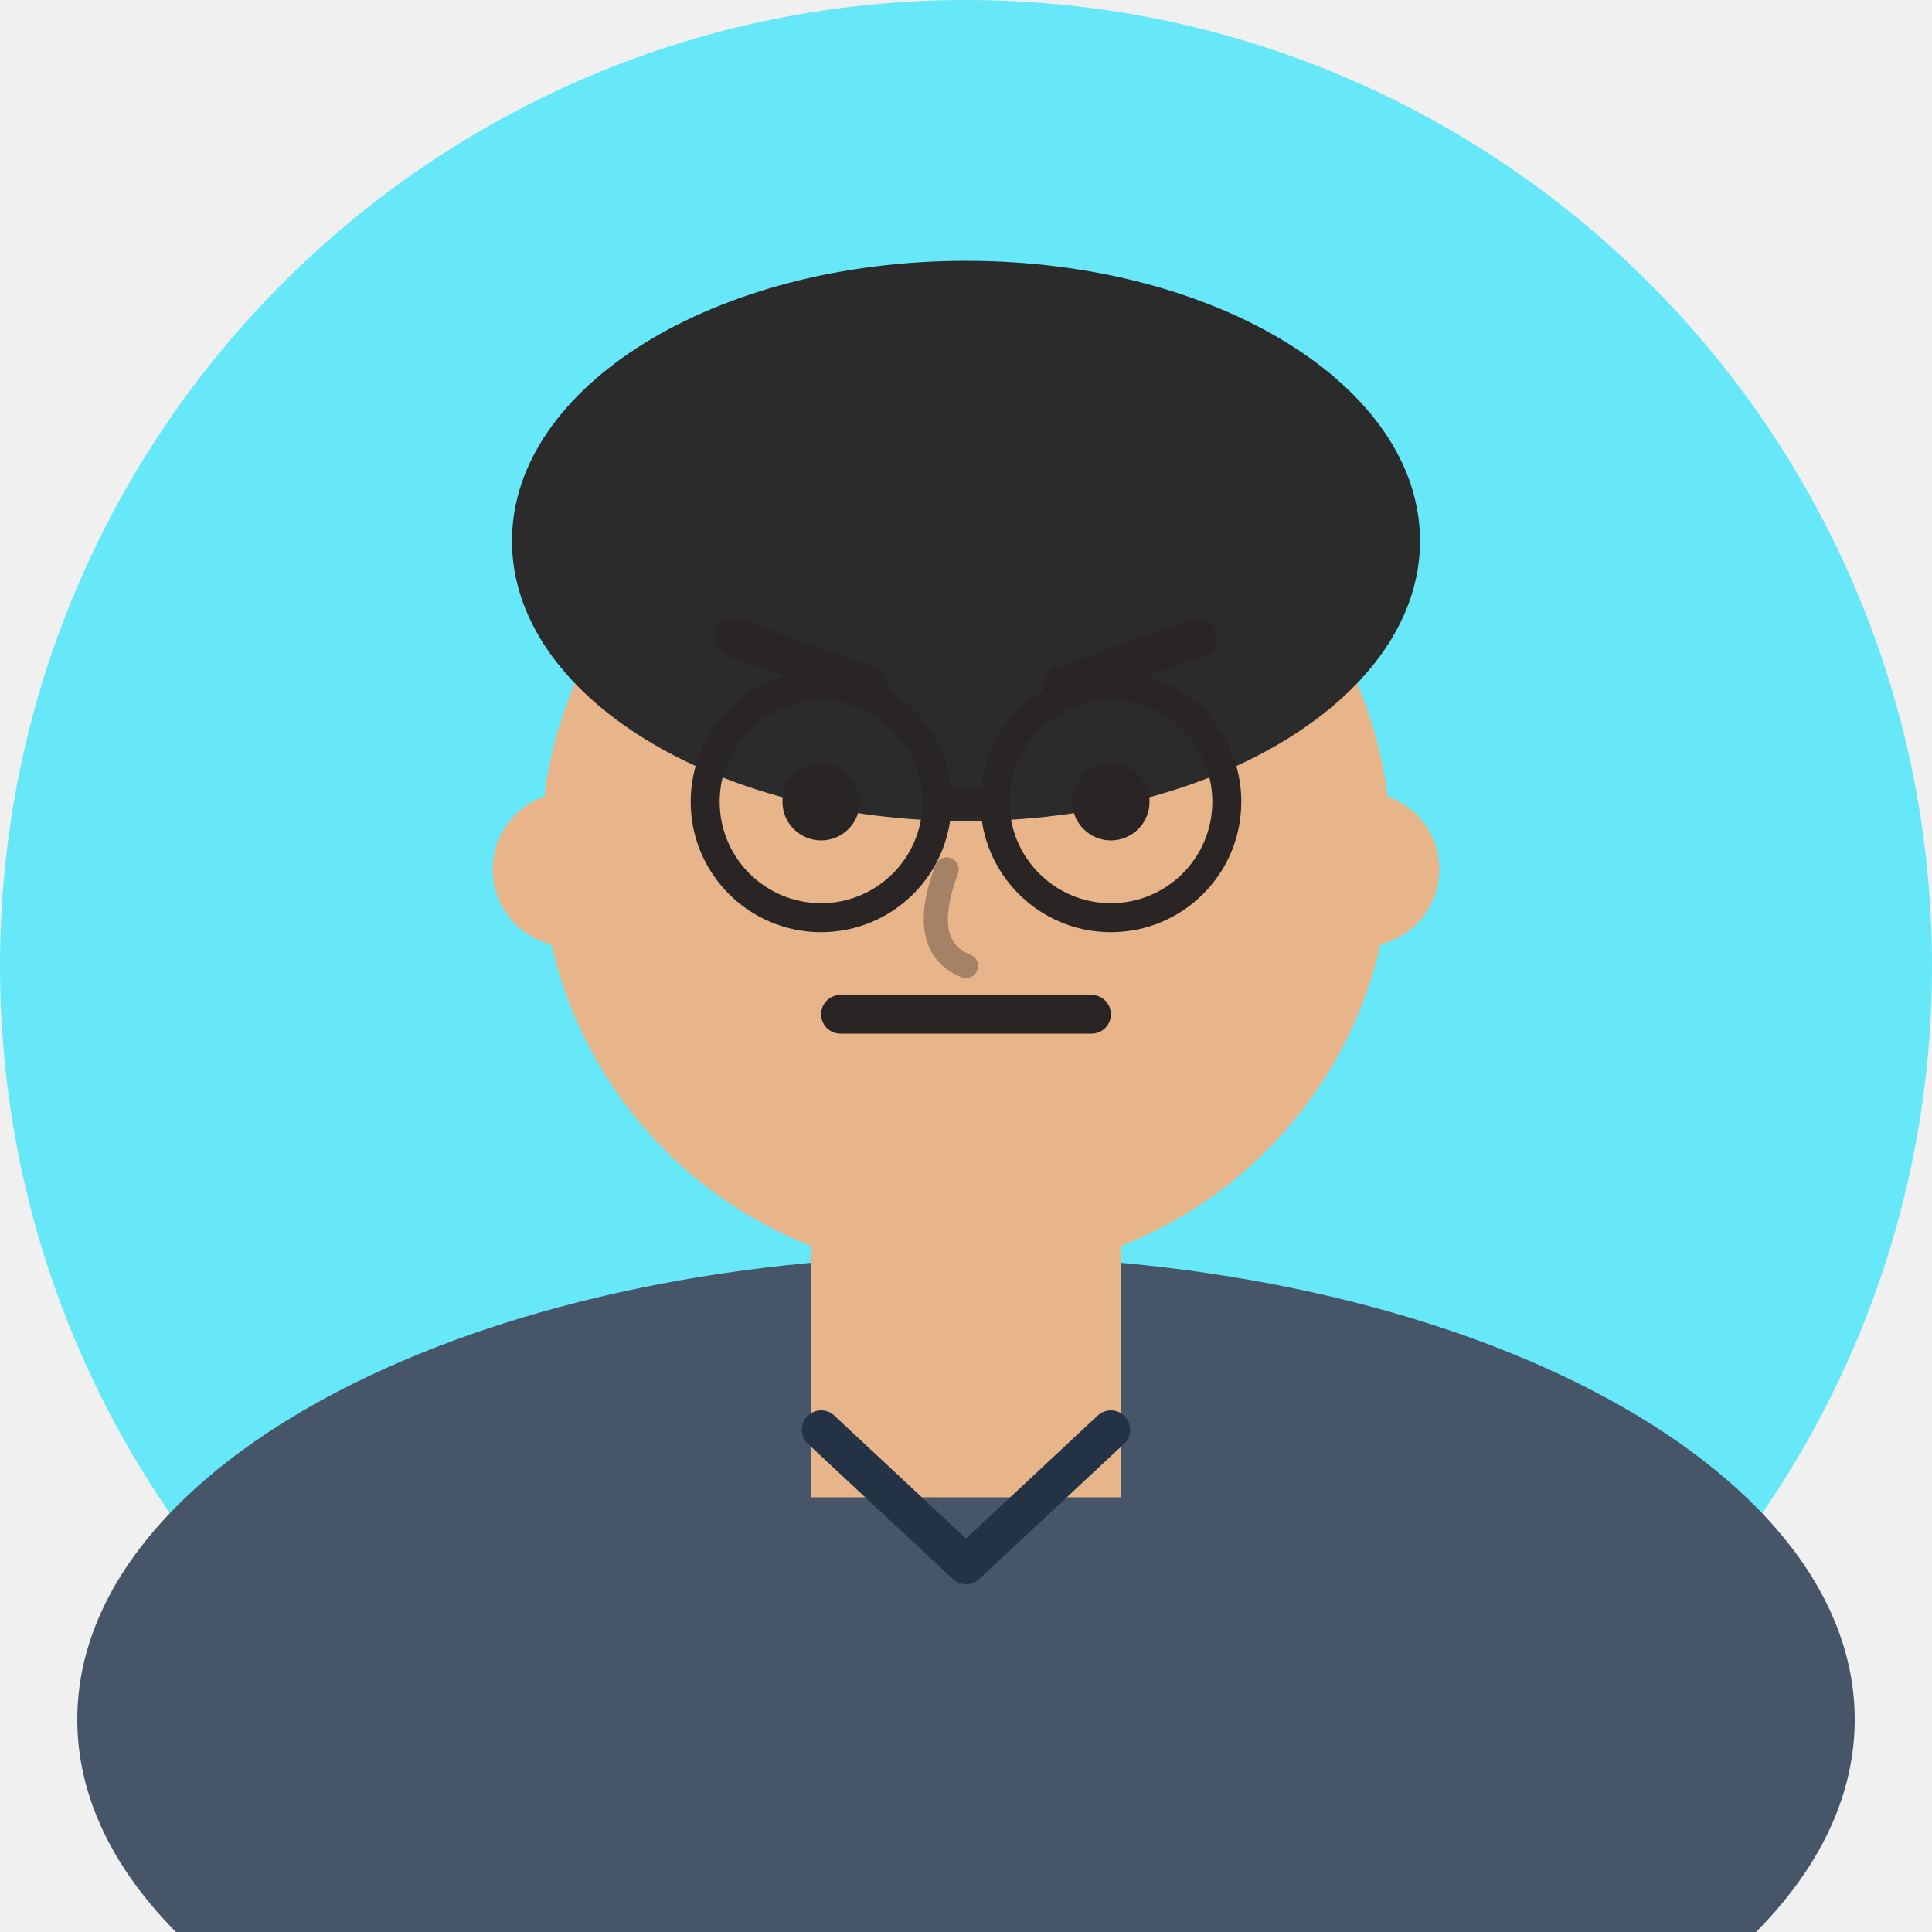
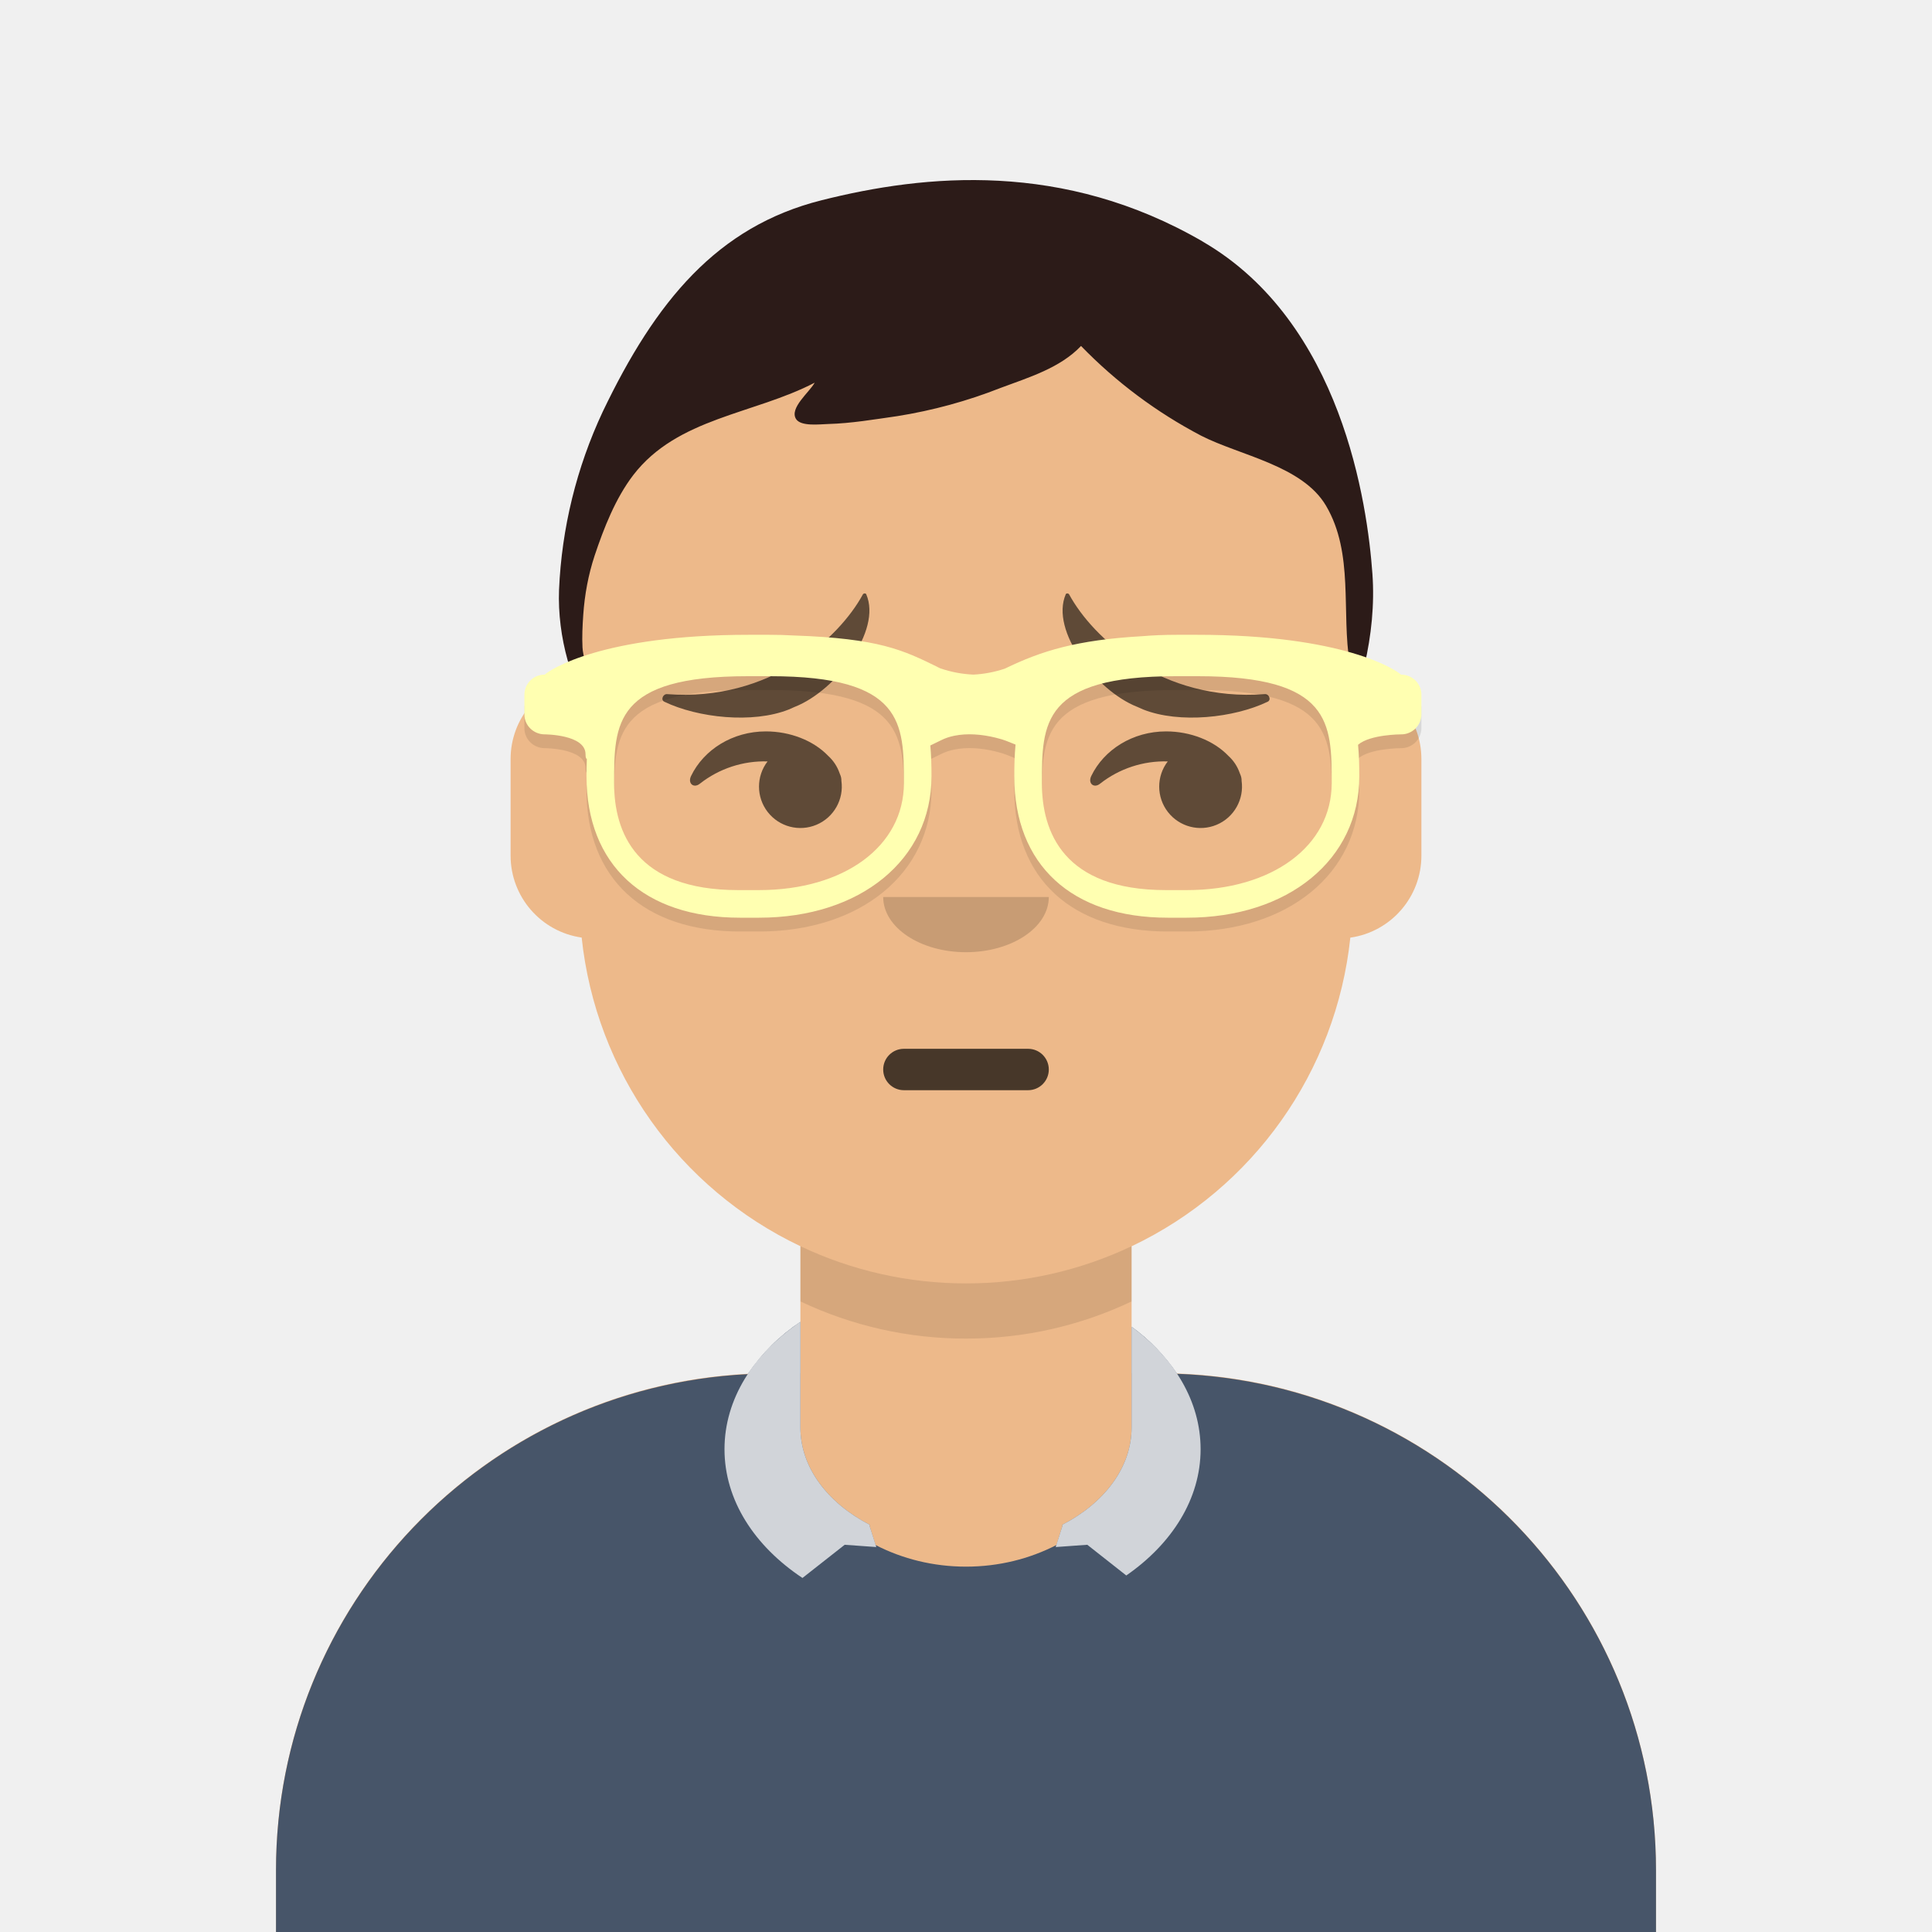
- <svg xmlns="http://www.w3.org/2000/svg" viewBox="0 0 200 200" role="img" aria-label="懐疑的な中学生">
-   <circle cx="100" cy="100" r="100" fill="#67e8f9" />
-   <ellipse cx="100" cy="178" rx="92" ry="48" fill="#475569" />
-   <rect x="84" y="110" width="32" height="45" fill="#e8b48a" />
-   <path d="M85,148 L100,162 L115,148" fill="none" stroke="#243246" stroke-width="4" stroke-linecap="round" stroke-linejoin="round" />
-   <circle cx="59" cy="90" r="8" fill="#e8b48a" />
-   <circle cx="141" cy="90" r="8" fill="#e8b48a" />
-   <circle cx="100" cy="88" r="44" fill="#e8b48a" />
-   <ellipse cx="100" cy="56" rx="47" ry="29" fill="#2b2b2b" />
-   <circle cx="85" cy="83" r="4" fill="#292524" />
-   <circle cx="115" cy="83" r="4" fill="#292524" />
-   <line x1="76" y1="66" x2="90" y2="71" stroke="#292524" stroke-width="4" stroke-linecap="round" />
-   <line x1="110" y1="71" x2="124" y2="66" stroke="#292524" stroke-width="4" stroke-linecap="round" />
-   <path d="M98,90 Q95,98 100,100" fill="none" stroke="rgba(41,37,36,0.35)" stroke-width="2.5" stroke-linecap="round" />
-   <line x1="87" y1="105" x2="113" y2="105" stroke="#292524" stroke-width="4" stroke-linecap="round" />
-   <circle cx="85" cy="83" r="12" fill="none" stroke="#292524" stroke-width="3" />
-   <circle cx="115" cy="83" r="12" fill="none" stroke="#292524" stroke-width="3" />
-   <line x1="97" y1="83" x2="103" y2="83" stroke="#292524" stroke-width="3" />
+ <svg xmlns="http://www.w3.org/2000/svg" viewBox="0 0 280 280" fill="none" shape-rendering="auto">
+   <mask id="viewboxMask">
+     <rect width="280" height="280" rx="0" ry="0" x="0" y="0" fill="#fff" />
+   </mask>
+   <g mask="url(#viewboxMask)">
+     <g transform="translate(8)">
+       <path d="M132 36a56 56 0 0 0-56 56v6.17A12 12 0 0 0 66 110v14a12 12 0 0 0 10.3 11.88 56.04 56.04 0 0 0 31.7 44.73v18.4h-4a72 72 0 0 0-72 72v9h200v-9a72 72 0 0 0-72-72h-4v-18.39a56.04 56.04 0 0 0 31.7-44.73A12 12 0 0 0 198 124v-14a12 12 0 0 0-10-11.83V92a56 56 0 0 0-56-56Z" fill="#edb98a" />
+       <path d="M108 180.61v8a55.79 55.79 0 0 0 24 5.39c8.59 0 16.73-1.93 24-5.39v-8a55.79 55.79 0 0 1-24 5.39 55.79 55.79 0 0 1-24-5.39Z" fill="#000" fill-opacity=".1" />
+       <g transform="translate(0 170)">
+         <path d="M100.37 29.14a27.6 27.6 0 0 1 7.63-7.57v15.3c0 5.83 3.98 10.98 10.08 14.13l-.08.06.9 2.86c3.89 2 8.35 3.13 13.1 3.13s9.21-1.13 13.1-3.13l.9-2.86-.08-.06c6.1-3.15 10.08-8.3 10.08-14.12v-14.6a27.1 27.1 0 0 1 6.6 6.82 72 72 0 0 1 69.4 71.95V110H32v-8.95a72 72 0 0 1 68.37-71.9Z" fill="#475569" />
+         <path d="M108 21.57c-6.77 4.6-11 11.17-11 18.46 0 7.4 4.36 14.05 11.3 18.66l6.12-4.81 4.58.33-1-3.15.08-.06c-6.1-3.15-10.08-8.3-10.08-14.12v-15.3ZM156 36.88c0 5.82-3.98 10.97-10.08 14.12l.08.06-1 3.15 4.58-.33 5.65 4.45c6.63-4.6 10.77-11.1 10.77-18.3 0-6.92-3.82-13.2-10-17.75v14.6Z" fill="#fff" fill-opacity=".75" />
+       </g>
+       <g transform="translate(78 134)">
+         <rect x="42" y="18" width="24" height="6" rx="3" fill="#000" fill-opacity=".7" />
+       </g>
+       <g transform="translate(104 122)">
+         <path fill-rule="evenodd" clip-rule="evenodd" d="M16 8c0 4.42 5.37 8 12 8s12-3.58 12-8" fill="#000" fill-opacity=".16" />
+       </g>
+       <g transform="translate(76 90)">
+         <path d="M27 16c-4.84 0-9 2.65-10.84 6.45-.54 1.1.39 1.85 1.28 1.12a15.13 15.13 0 0 1 9.8-3.22 6 6 0 1 0 10.7 2.8 2 2 0 0 0-.12-.74l-.15-.38a6 6 0 0 0-1.64-2.48C33.9 17.32 30.5 16 27 16ZM85 16c-4.84 0-9 2.65-10.84 6.45-.54 1.1.39 1.85 1.28 1.12a15.13 15.13 0 0 1 9.8-3.22 6 6 0 1 0 10.7 2.8 2 2 0 0 0-.12-.74l-.15-.38a6 6 0 0 0-1.64-2.48C91.9 17.32 88.5 16 85 16Z" fill="#000" fill-opacity=".6" />
+       </g>
+       <g transform="translate(76 82)">
+         <path d="m31.23 20.42-.9.4c-5.25 2.09-13.2 1.21-18.05-1.12-.57-.27-.18-1.15.4-1.1 14.92 1.14 24.96-8.15 28.37-14.45.1-.18.41-.2.49-.03 2.3 5.32-4.45 13.98-10.3 16.3ZM80.77 20.42l.9.4c5.25 2.09 13.2 1.21 18.05-1.12.57-.27.18-1.15-.4-1.1-14.92 1.14-24.96-8.15-28.37-14.45-.1-.18-.41-.2-.49-.03-2.3 5.32 4.45 13.98 10.3 16.3Z" fill-rule="evenodd" clip-rule="evenodd" fill="#000" fill-opacity=".6" />
+       </g>
+       <g transform="translate(-1)">
+         <path fill-rule="evenodd" clip-rule="evenodd" d="M167.3 35c-20.18-11.7-40.17-9.78-55.26-5.97-15.1 3.8-24.02 14.62-31.68 30.62a67.68 67.68 0 0 0-6.34 25.83c-.13 3.41.33 6.94 1.25 10.22.33 1.2 2.15 5.39 2.65 2 .17-1.12-.44-2.67-.5-3.86-.08-1.57 0-3.16.11-4.73.2-2.92.73-5.8 1.65-8.59 1.33-3.98 3.02-8.3 5.6-11.67 6.4-8.33 17.49-8.8 26.29-13.39-.77 1.4-3.7 3.68-2.7 5.27.71 1.1 3.38.76 4.65.72 3.35-.09 6.72-.67 10.02-1.14a71.5 71.5 0 0 0 15-4.1c4.02-1.5 8.61-2.88 11.63-6.07a68.67 68.67 0 0 0 17.4 13c5.62 2.88 14.68 4.32 18.11 10.16 4.07 6.91 2.2 15.4 3.44 22.9.47 2.85 1.54 2.79 2.13.24 1-4.33 1.47-8.83 1.15-13.28-.72-10.05-4.4-36.45-24.6-48.15Z" fill="#2c1b18" />
+       </g>
+       <g transform="translate(49 72)" />
+       <g transform="translate(62 42)">
+         <g fill-rule="evenodd" clip-rule="evenodd">
+           <path d="M38.5 52c-21.3 0-28.85 5.1-29.55 5.77A2.92 2.92 0 0 0 6 60.66v2.88c0 1.6 1.32 2.89 2.95 2.89 0 0 5.91 0 5.91 2.88 0 .44.07.65.19.68-.04.82-.05 1.66-.05 2.5C15 85.34 23.31 93 37.24 93H40c14.72 0 25-8.43 25-20.5 0-1.5-.04-3-.17-4.46l1.58-.77c.58-.29 1.21-.5 1.9-.64 1.85-.38 3.95-.22 5.99.28.73.18 1.26.35 1.5.45l1.38.55c-.14 1.5-.18 3.04-.18 4.6C77 85.34 85.31 93 99.24 93H102c14.72 0 25-8.43 25-20.5 0-1.54-.04-3.07-.18-4.56 1.74-1.51 6.22-1.51 6.22-1.51a2.92 2.92 0 0 0 2.96-2.89v-2.88c0-1.6-1.32-2.89-2.96-2.89-.69-.67-8.25-5.77-29.54-5.77H100.53c-1.8 0-3.44.07-4.97.2-9.54.54-14.68 2.15-19.92 4.7a17 17 0 0 1-4.56.87 17.01 17.01 0 0 1-4.81-.91l-.42-.2v-.01c-4.94-2.42-8.43-4.13-20.78-4.55a61.2 61.2 0 0 0-3.6-.1H38.5ZM19 73.5C19 64.84 19 58 38.39 58h3.22C61 58 61 64.84 61 73.5 61 82.63 52.36 89 40 89h-3.03C22.12 89 19 80.57 19 73.5Zm62 0c0-8.66 0-15.5 19.39-15.5h3.22C123 58 123 64.84 123 73.5c0 9.13-8.64 15.5-21 15.5h-3.03C84.12 89 81 80.57 81 73.5Z" fill="#000" fill-opacity=".1" />
+           <path d="M38.5 50c-21.3 0-28.85 5.1-29.55 5.77A2.92 2.92 0 0 0 6 58.66v2.88c0 1.6 1.32 2.89 2.95 2.89 0 0 5.91 0 5.91 2.88 0 .44.07.65.19.68-.04.82-.05 1.66-.05 2.5C15 83.34 23.31 91 37.24 91H40c14.72 0 25-8.43 25-20.5 0-1.5-.04-3-.17-4.46l1.58-.77c.58-.29 1.21-.5 1.9-.64 1.85-.38 3.95-.22 5.99.28.73.18 1.26.35 1.5.45l1.38.55c-.14 1.5-.18 3.04-.18 4.6C77 83.34 85.31 91 99.24 91H102c14.72 0 25-8.43 25-20.5 0-1.54-.04-3.07-.18-4.56 1.74-1.51 6.22-1.51 6.22-1.51a2.92 2.92 0 0 0 2.96-2.89v-2.88c0-1.6-1.32-2.89-2.96-2.89-.69-.67-8.25-5.77-29.54-5.77H100.53c-1.8 0-3.44.07-4.97.2-9.54.54-14.68 2.15-19.92 4.7a17 17 0 0 1-4.56.87 17.01 17.01 0 0 1-4.81-.91l-.42-.2v-.01c-4.94-2.42-8.43-4.13-20.78-4.55a61.2 61.2 0 0 0-3.6-.1H38.5ZM19 71.5C19 62.84 19 56 38.39 56h3.22C61 56 61 62.84 61 71.5 61 80.63 52.36 87 40 87h-3.03C22.12 87 19 78.57 19 71.5Zm62 0c0-8.66 0-15.5 19.39-15.5h3.22C123 56 123 62.84 123 71.5c0 9.13-8.64 15.5-21 15.5h-3.03C84.12 87 81 78.57 81 71.5Z" fill="#ffffb1" />
+         </g>
+       </g>
+     </g>
+   </g>
</svg>
